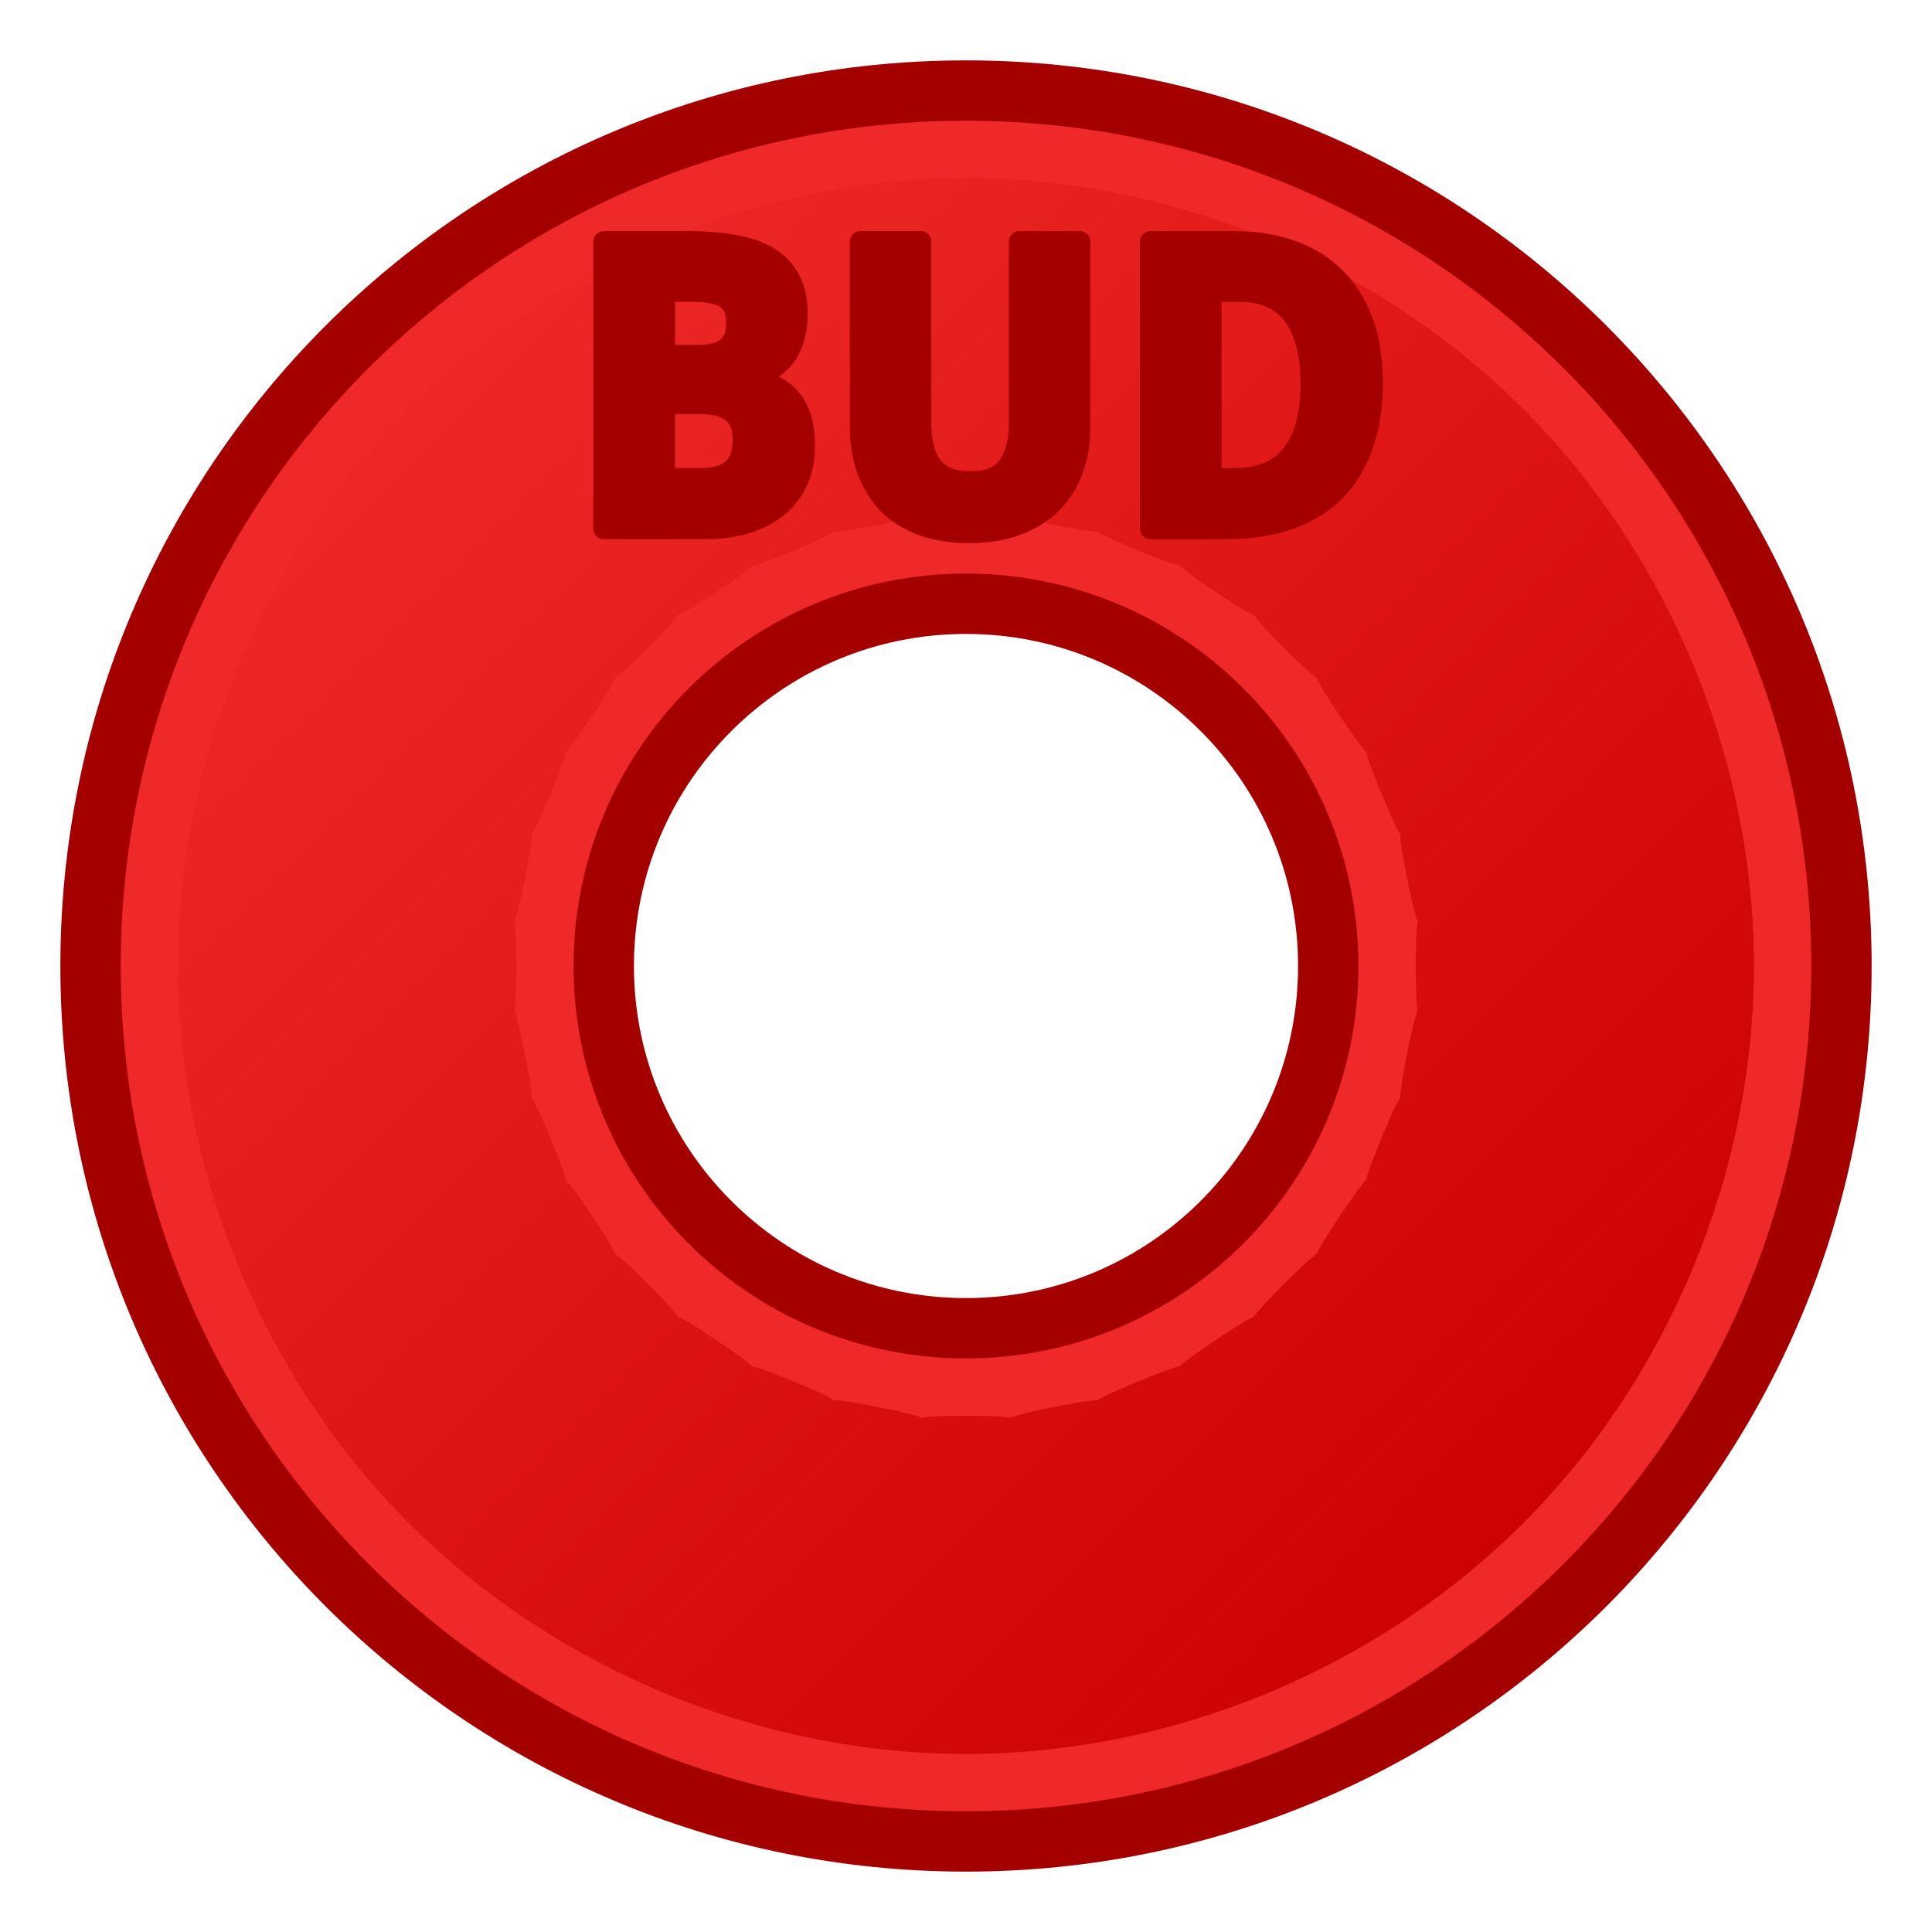
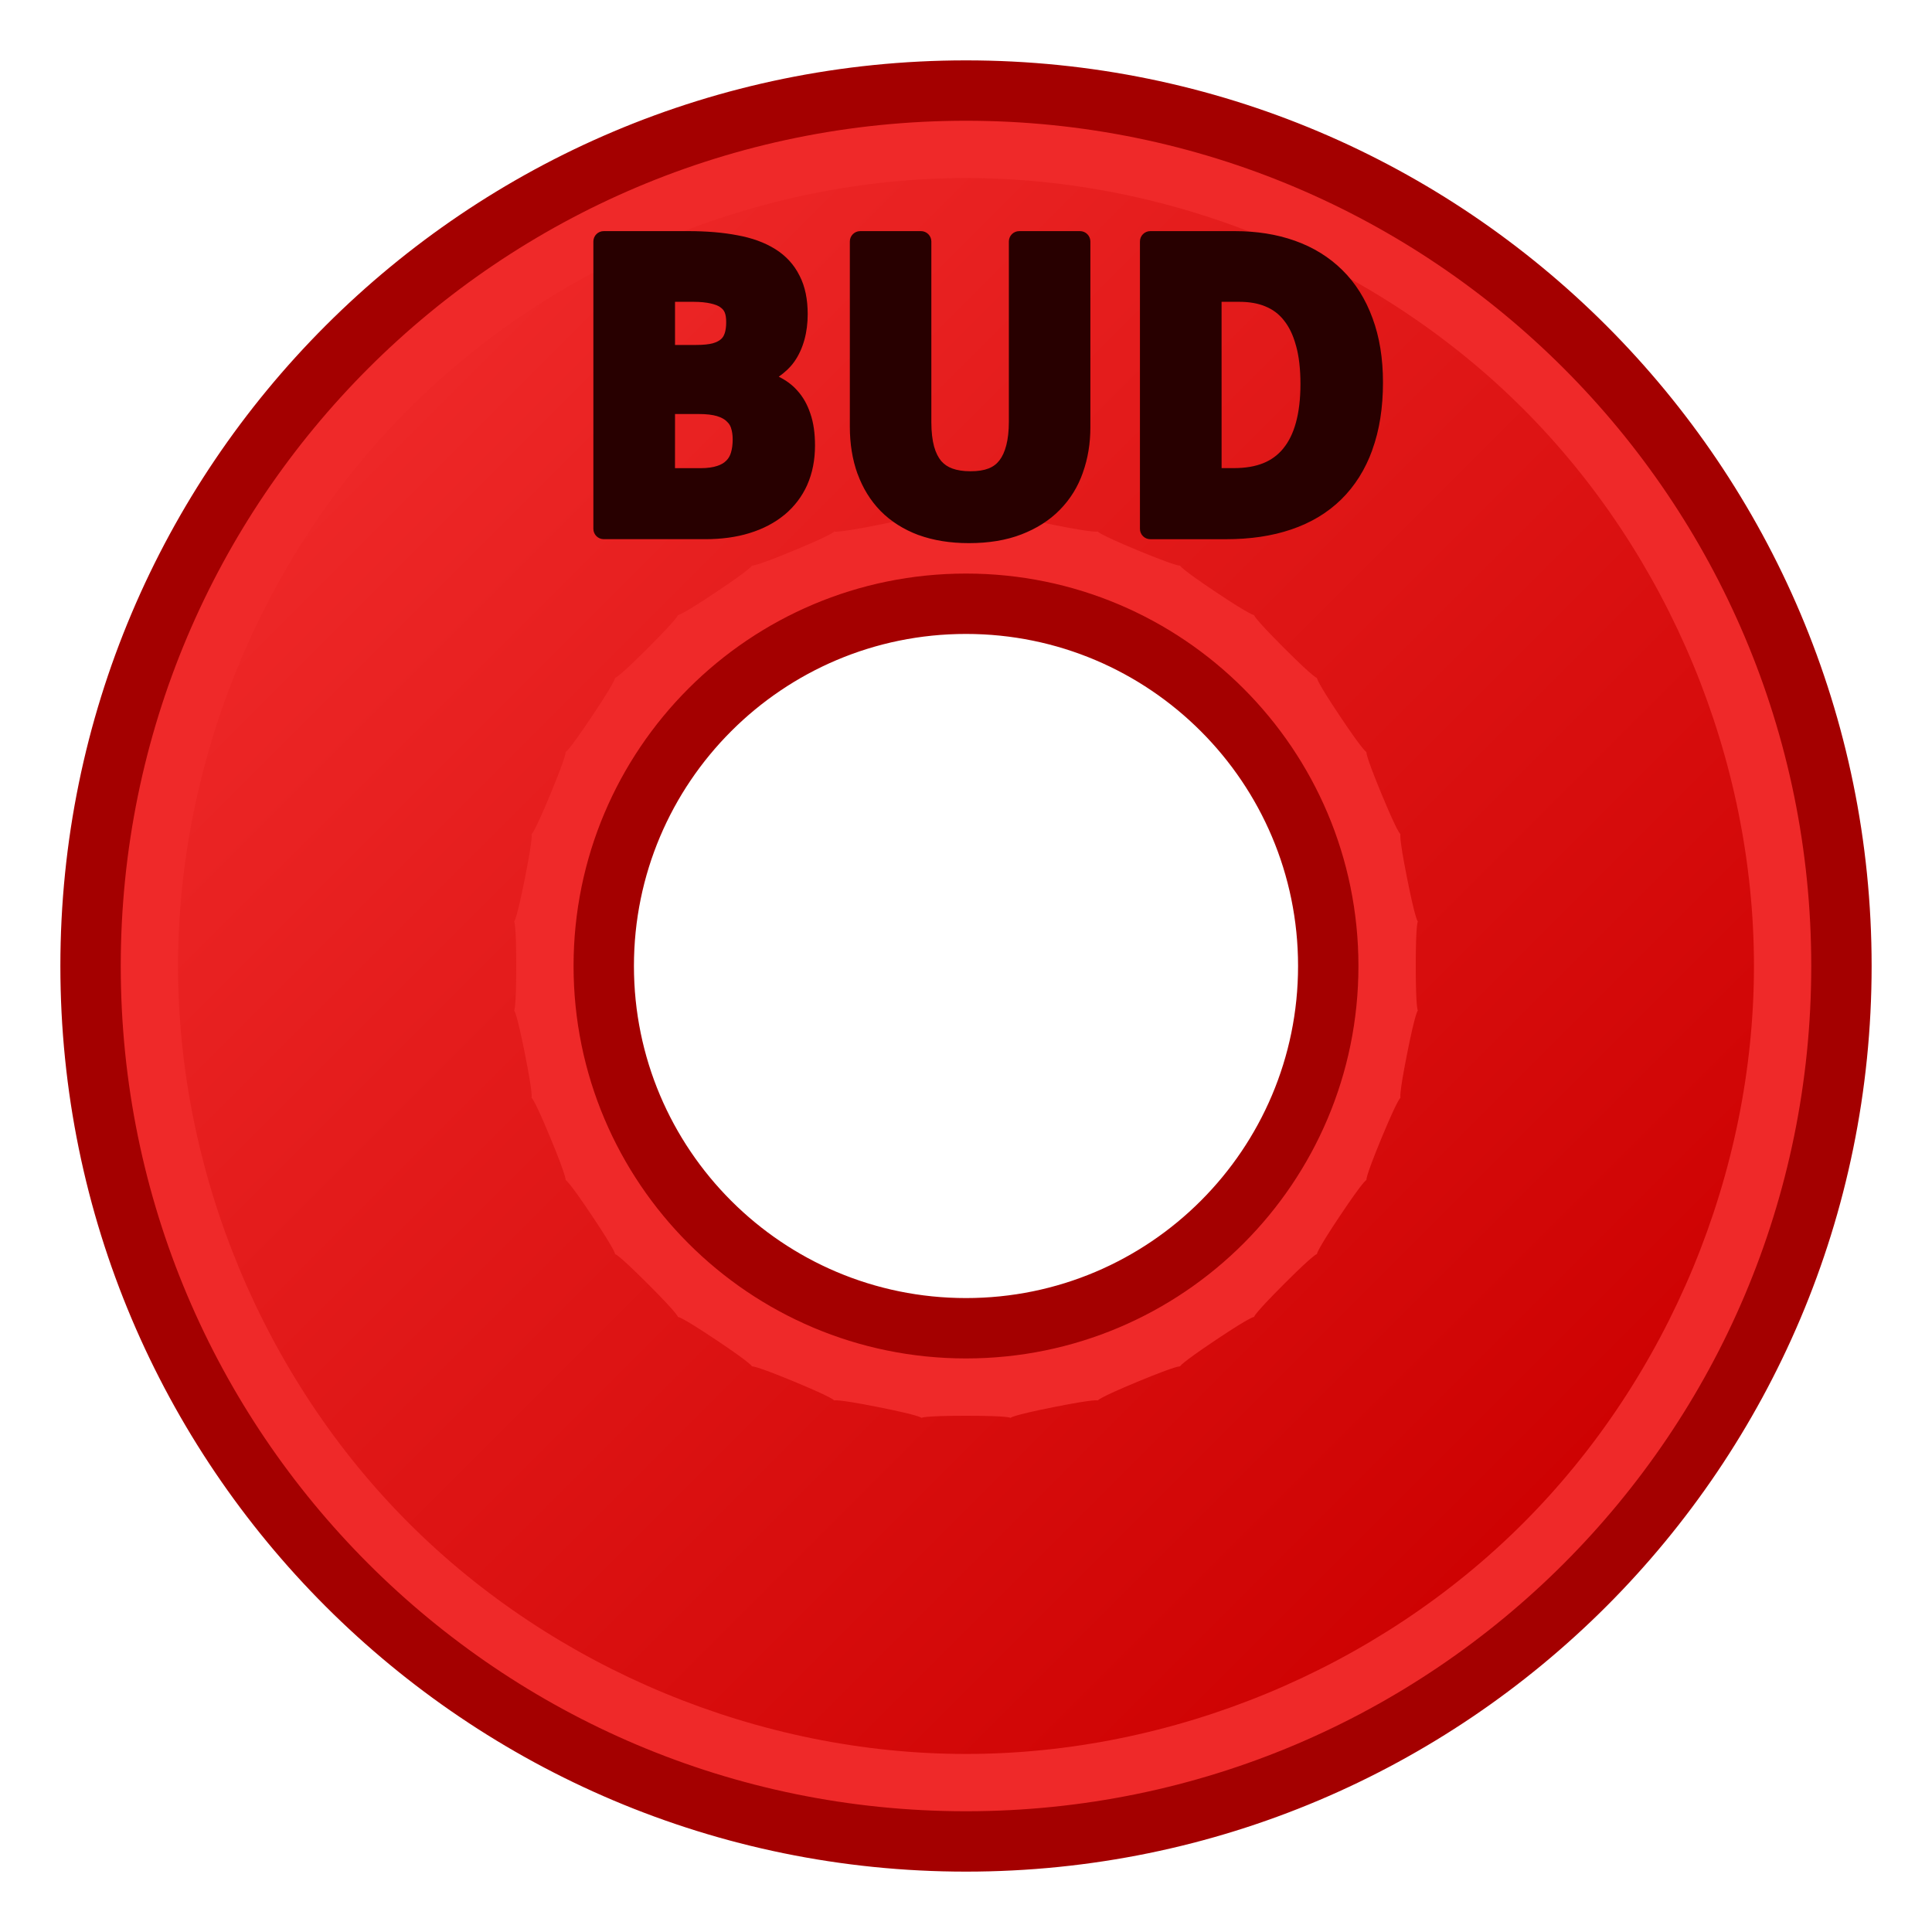
<svg xmlns="http://www.w3.org/2000/svg" xmlns:xlink="http://www.w3.org/1999/xlink" width="64" height="64" viewBox="0 0 64 64" version="1.1" id="svg1">
  <defs id="defs1">
    <linearGradient id="linearGradient22">
      <stop style="stop-color:#ef2929;stop-opacity:1;" offset="0" id="stop22" />
      <stop style="stop-color:#cc0000;stop-opacity:1;" offset="1" id="stop23" />
    </linearGradient>
    <linearGradient xlink:href="#linearGradient22" id="linearGradient2" x1="11.494" y1="11.494" x2="52.506" y2="52.506" gradientUnits="userSpaceOnUse" />
  </defs>
  <path id="path3" style="display:inline;fill:#ef2929;stroke:#a40000;stroke-width:2;stroke-linecap:round;stroke-linejoin:round;stroke-dasharray:none" d="M 32 3 A 29 29 0 0 0 3 32 A 29 29 0 0 0 32 61 A 29 29 0 0 0 61 32 A 29 29 0 0 0 32 3 z M 32 20 A 12 12 0 0 1 44 32 A 12 12 0 0 1 32 44 A 12 12 0 0 1 20 32 A 12 12 0 0 1 32 20 z " />
  <path id="path1" style="display:inline;fill:url(#linearGradient2);stroke:none;stroke-width:2;stroke-linecap:round;stroke-linejoin:round;stroke-dasharray:none" d="m 32,5.898 c -6.834,8e-6 -13.625,2.812 -18.457,7.645 C 8.711,18.375 5.898,25.166 5.898,32 c 8e-6,6.834 2.812,13.625 7.645,18.457 4.832,4.832 11.623,7.645 18.457,7.645 6.834,-8e-6 13.625,-2.812 18.457,-7.645 C 55.289,45.625 58.102,38.834 58.102,32 58.102,25.166 55.289,18.375 50.457,13.543 45.625,8.711 38.834,5.898 32,5.898 Z m 0,11.203 c 2.925,0 0.037,-0.284 2.906,0.287 2.869,0.571 0.092,-0.272 2.795,0.848 2.703,1.119 0.144,-0.248 2.576,1.377 2.432,1.625 0.189,-0.217 2.258,1.852 2.068,2.068 0.226,-0.174 1.852,2.258 1.625,2.432 0.258,-0.126 1.377,2.576 1.119,2.703 0.277,-0.074 0.848,2.795 0.571,2.869 0.287,-0.019 0.287,2.906 0,2.925 0.284,0.037 -0.287,2.906 -0.571,2.869 0.272,0.092 -0.848,2.795 -1.119,2.703 0.248,0.144 -1.377,2.576 -1.625,2.432 0.217,0.189 -1.852,2.258 -2.068,2.068 0.174,0.226 -2.258,1.852 -2.432,1.625 0.126,0.258 -2.576,1.377 -2.703,1.119 0.074,0.277 -2.795,0.848 -2.869,0.571 0.019,0.287 -2.906,0.287 -2.925,0 -0.037,0.284 -2.906,-0.287 -2.869,-0.571 -0.092,0.272 -2.795,-0.848 -2.703,-1.119 -0.144,0.248 -2.576,-1.377 -2.432,-1.625 -0.189,0.217 -2.258,-1.852 -2.068,-2.068 -0.226,0.174 -1.852,-2.258 -1.625,-2.432 -0.258,0.126 -1.377,-2.576 -1.119,-2.703 -0.277,0.074 -0.848,-2.795 -0.571,-2.869 -0.287,0.019 -0.287,-2.906 0,-2.925 -0.284,-0.037 0.287,-2.906 0.571,-2.869 -0.272,-0.092 0.848,-2.795 1.119,-2.703 -0.248,-0.144 1.377,-2.576 1.625,-2.432 -0.217,-0.189 1.852,-2.258 2.068,-2.068 -0.174,-0.226 2.258,-1.852 2.432,-1.625 -0.126,-0.258 2.576,-1.377 2.703,-1.119 -0.074,-0.277 2.795,-0.848 2.869,-0.571 -0.019,-0.287 2.906,-0.287 z" />
-   <path id="text1" style="font-weight:bold;font-size:13.333px;font-family:'Droid Sans';-inkscape-font-specification:'Droid Sans Bold';text-align:center;writing-mode:lr-tb;direction:ltr;text-anchor:middle;fill:#a40000;stroke:none;stroke-width:2;stroke-linecap:round;stroke-linejoin:round" d="M 20,7.656 A 0.344,0.344 0 0 0 19.656,8 v 9.518 A 0.344,0.344 0 0 0 20,17.861 h 3.359 c 0.54,0 1.031,-0.065 1.475,-0.203 0.444,-0.137 0.831,-0.339 1.152,-0.605 a 0.344,0.344 0 0 0 0.002,0 c 0.324,-0.27 0.579,-0.603 0.752,-0.988 a 0.344,0.344 0 0 0 0,-0.002 c 0.174,-0.392 0.258,-0.83 0.258,-1.305 0,-0.401 -0.048,-0.756 -0.156,-1.064 -0.099,-0.296 -0.243,-0.553 -0.436,-0.762 -0.171,-0.194 -0.381,-0.341 -0.609,-0.453 0.197,-0.139 0.374,-0.299 0.514,-0.496 0.152,-0.214 0.262,-0.46 0.336,-0.727 0.074,-0.267 0.109,-0.551 0.109,-0.848 0,-0.486 -0.083,-0.914 -0.27,-1.277 l -0.002,-0.002 C 26.305,8.766 26.029,8.467 25.678,8.25 l -0.004,-0.002 C 25.325,8.03 24.907,7.881 24.426,7.793 h -0.002 C 23.946,7.701 23.402,7.656 22.787,7.656 Z m 8.496,0 A 0.344,0.344 0 0 0 28.152,8 v 6.133 c 0,0.563 0.083,1.087 0.254,1.562 a 0.344,0.344 0 0 0 0.002,0 c 0.171,0.471 0.425,0.886 0.76,1.23 a 0.344,0.344 0 0 0 0.002,0.002 c 0.341,0.346 0.763,0.611 1.25,0.795 a 0.344,0.344 0 0 0 0.004,0 c 0.496,0.181 1.053,0.27 1.672,0.27 0.654,0 1.236,-0.094 1.744,-0.291 0.498,-0.193 0.926,-0.462 1.268,-0.812 l 0.002,-0.002 c 0.342,-0.348 0.599,-0.763 0.762,-1.232 v -0.002 c 0.166,-0.464 0.248,-0.965 0.248,-1.494 V 8 A 0.344,0.344 0 0 0 35.775,7.656 H 33.764 A 0.344,0.344 0 0 0 33.42,8 v 5.971 c 0,0.62 -0.125,1.037 -0.312,1.279 a 0.344,0.344 0 0 0 -0.002,0.002 c -0.176,0.23 -0.455,0.359 -0.957,0.359 -0.244,0 -0.443,-0.033 -0.6,-0.09 -0.152,-0.055 -0.268,-0.135 -0.369,-0.248 -0.096,-0.116 -0.178,-0.271 -0.236,-0.477 -0.058,-0.211 -0.092,-0.485 -0.092,-0.814 V 8 a 0.344,0.344 0 0 0 -0.344,-0.344 z m 9.609,0 A 0.344,0.344 0 0 0 37.762,8 v 9.518 a 0.344,0.344 0 0 0 0.344,0.344 h 2.506 c 0.798,0 1.519,-0.104 2.16,-0.322 0.646,-0.218 1.203,-0.55 1.654,-0.992 0.456,-0.446 0.803,-1 1.035,-1.646 h -0.002 c 0.238,-0.653 0.354,-1.398 0.354,-2.232 0,-0.795 -0.114,-1.508 -0.348,-2.135 C 45.237,9.911 44.904,9.376 44.467,8.947 44.031,8.516 43.502,8.19 42.895,7.975 42.292,7.76 41.624,7.656 40.893,7.656 Z M 22.361,9.998 h 0.613 c 0.458,0 0.755,0.085 0.883,0.176 a 0.344,0.344 0 0 0 0.006,0.006 c 0.127,0.086 0.193,0.203 0.193,0.496 0,0.154 -0.019,0.278 -0.051,0.371 a 0.344,0.344 0 0 0 -0.004,0.006 c -0.025,0.077 -0.061,0.133 -0.121,0.186 -0.057,0.05 -0.145,0.098 -0.273,0.135 -0.129,0.033 -0.31,0.053 -0.541,0.053 h -0.705 z m 18.105,0 h 0.588 c 0.341,0 0.627,0.053 0.869,0.154 a 0.344,0.344 0 0 0 0.002,0.002 c 0.243,0.1 0.438,0.247 0.604,0.455 a 0.344,0.344 0 0 0 0.002,0.004 c 0.168,0.207 0.304,0.48 0.398,0.83 a 0.344,0.344 0 0 0 0.002,0.004 c 0.097,0.341 0.148,0.767 0.148,1.273 0,0.999 -0.209,1.697 -0.566,2.131 a 0.344,0.344 0 0 0 0,0.002 c -0.354,0.434 -0.868,0.654 -1.648,0.654 H 40.467 Z M 22.361,13.715 h 0.789 c 0.255,0 0.457,0.026 0.598,0.068 0.148,0.045 0.249,0.104 0.316,0.166 a 0.344,0.344 0 0 0 0.004,0.006 c 0.075,0.067 0.121,0.134 0.15,0.225 a 0.344,0.344 0 0 0 0,0.004 c 0.034,0.101 0.053,0.224 0.053,0.373 0,0.169 -0.02,0.313 -0.057,0.436 -0.032,0.109 -0.081,0.192 -0.154,0.266 a 0.344,0.344 0 0 0 -0.006,0.004 c -0.063,0.066 -0.155,0.125 -0.297,0.172 a 0.344,0.344 0 0 0 -0.002,0 c -0.129,0.044 -0.315,0.074 -0.553,0.074 h -0.842 z" />
+   <path id="text1" style="font-weight:bold;font-size:13.333px;font-family:'Droid Sans';-inkscape-font-specification:'Droid Sans Bold';text-align:center;writing-mode:lr-tb;direction:ltr;text-anchor:middle;fill:#280000;stroke:none;stroke-width:2;stroke-linecap:round;stroke-linejoin:round" d="M 20,7.656 A 0.344,0.344 0 0 0 19.656,8 v 9.518 A 0.344,0.344 0 0 0 20,17.861 h 3.359 c 0.54,0 1.031,-0.065 1.475,-0.203 0.444,-0.137 0.831,-0.339 1.152,-0.605 a 0.344,0.344 0 0 0 0.002,0 c 0.324,-0.27 0.579,-0.603 0.752,-0.988 a 0.344,0.344 0 0 0 0,-0.002 c 0.174,-0.392 0.258,-0.83 0.258,-1.305 0,-0.401 -0.048,-0.756 -0.156,-1.064 -0.099,-0.296 -0.243,-0.553 -0.436,-0.762 -0.171,-0.194 -0.381,-0.341 -0.609,-0.453 0.197,-0.139 0.374,-0.299 0.514,-0.496 0.152,-0.214 0.262,-0.46 0.336,-0.727 0.074,-0.267 0.109,-0.551 0.109,-0.848 0,-0.486 -0.083,-0.914 -0.27,-1.277 l -0.002,-0.002 C 26.305,8.766 26.029,8.467 25.678,8.25 l -0.004,-0.002 C 25.325,8.03 24.907,7.881 24.426,7.793 h -0.002 C 23.946,7.701 23.402,7.656 22.787,7.656 Z m 8.496,0 A 0.344,0.344 0 0 0 28.152,8 v 6.133 c 0,0.563 0.083,1.087 0.254,1.562 a 0.344,0.344 0 0 0 0.002,0 c 0.171,0.471 0.425,0.886 0.76,1.23 a 0.344,0.344 0 0 0 0.002,0.002 c 0.341,0.346 0.763,0.611 1.25,0.795 a 0.344,0.344 0 0 0 0.004,0 c 0.496,0.181 1.053,0.27 1.672,0.27 0.654,0 1.236,-0.094 1.744,-0.291 0.498,-0.193 0.926,-0.462 1.268,-0.812 l 0.002,-0.002 c 0.342,-0.348 0.599,-0.763 0.762,-1.232 v -0.002 c 0.166,-0.464 0.248,-0.965 0.248,-1.494 V 8 A 0.344,0.344 0 0 0 35.775,7.656 H 33.764 A 0.344,0.344 0 0 0 33.42,8 v 5.971 c 0,0.62 -0.125,1.037 -0.312,1.279 a 0.344,0.344 0 0 0 -0.002,0.002 c -0.176,0.23 -0.455,0.359 -0.957,0.359 -0.244,0 -0.443,-0.033 -0.6,-0.09 -0.152,-0.055 -0.268,-0.135 -0.369,-0.248 -0.096,-0.116 -0.178,-0.271 -0.236,-0.477 -0.058,-0.211 -0.092,-0.485 -0.092,-0.814 V 8 a 0.344,0.344 0 0 0 -0.344,-0.344 z m 9.609,0 A 0.344,0.344 0 0 0 37.762,8 v 9.518 a 0.344,0.344 0 0 0 0.344,0.344 h 2.506 c 0.798,0 1.519,-0.104 2.16,-0.322 0.646,-0.218 1.203,-0.55 1.654,-0.992 0.456,-0.446 0.803,-1 1.035,-1.646 h -0.002 c 0.238,-0.653 0.354,-1.398 0.354,-2.232 0,-0.795 -0.114,-1.508 -0.348,-2.135 C 45.237,9.911 44.904,9.376 44.467,8.947 44.031,8.516 43.502,8.19 42.895,7.975 42.292,7.76 41.624,7.656 40.893,7.656 Z M 22.361,9.998 h 0.613 c 0.458,0 0.755,0.085 0.883,0.176 a 0.344,0.344 0 0 0 0.006,0.006 c 0.127,0.086 0.193,0.203 0.193,0.496 0,0.154 -0.019,0.278 -0.051,0.371 a 0.344,0.344 0 0 0 -0.004,0.006 c -0.025,0.077 -0.061,0.133 -0.121,0.186 -0.057,0.05 -0.145,0.098 -0.273,0.135 -0.129,0.033 -0.31,0.053 -0.541,0.053 h -0.705 z m 18.105,0 h 0.588 c 0.341,0 0.627,0.053 0.869,0.154 a 0.344,0.344 0 0 0 0.002,0.002 c 0.243,0.1 0.438,0.247 0.604,0.455 a 0.344,0.344 0 0 0 0.002,0.004 c 0.168,0.207 0.304,0.48 0.398,0.83 a 0.344,0.344 0 0 0 0.002,0.004 c 0.097,0.341 0.148,0.767 0.148,1.273 0,0.999 -0.209,1.697 -0.566,2.131 a 0.344,0.344 0 0 0 0,0.002 c -0.354,0.434 -0.868,0.654 -1.648,0.654 H 40.467 Z M 22.361,13.715 h 0.789 c 0.255,0 0.457,0.026 0.598,0.068 0.148,0.045 0.249,0.104 0.316,0.166 a 0.344,0.344 0 0 0 0.004,0.006 c 0.075,0.067 0.121,0.134 0.15,0.225 a 0.344,0.344 0 0 0 0,0.004 c 0.034,0.101 0.053,0.224 0.053,0.373 0,0.169 -0.02,0.313 -0.057,0.436 -0.032,0.109 -0.081,0.192 -0.154,0.266 a 0.344,0.344 0 0 0 -0.006,0.004 c -0.063,0.066 -0.155,0.125 -0.297,0.172 a 0.344,0.344 0 0 0 -0.002,0 c -0.129,0.044 -0.315,0.074 -0.553,0.074 h -0.842 z" />
</svg>
